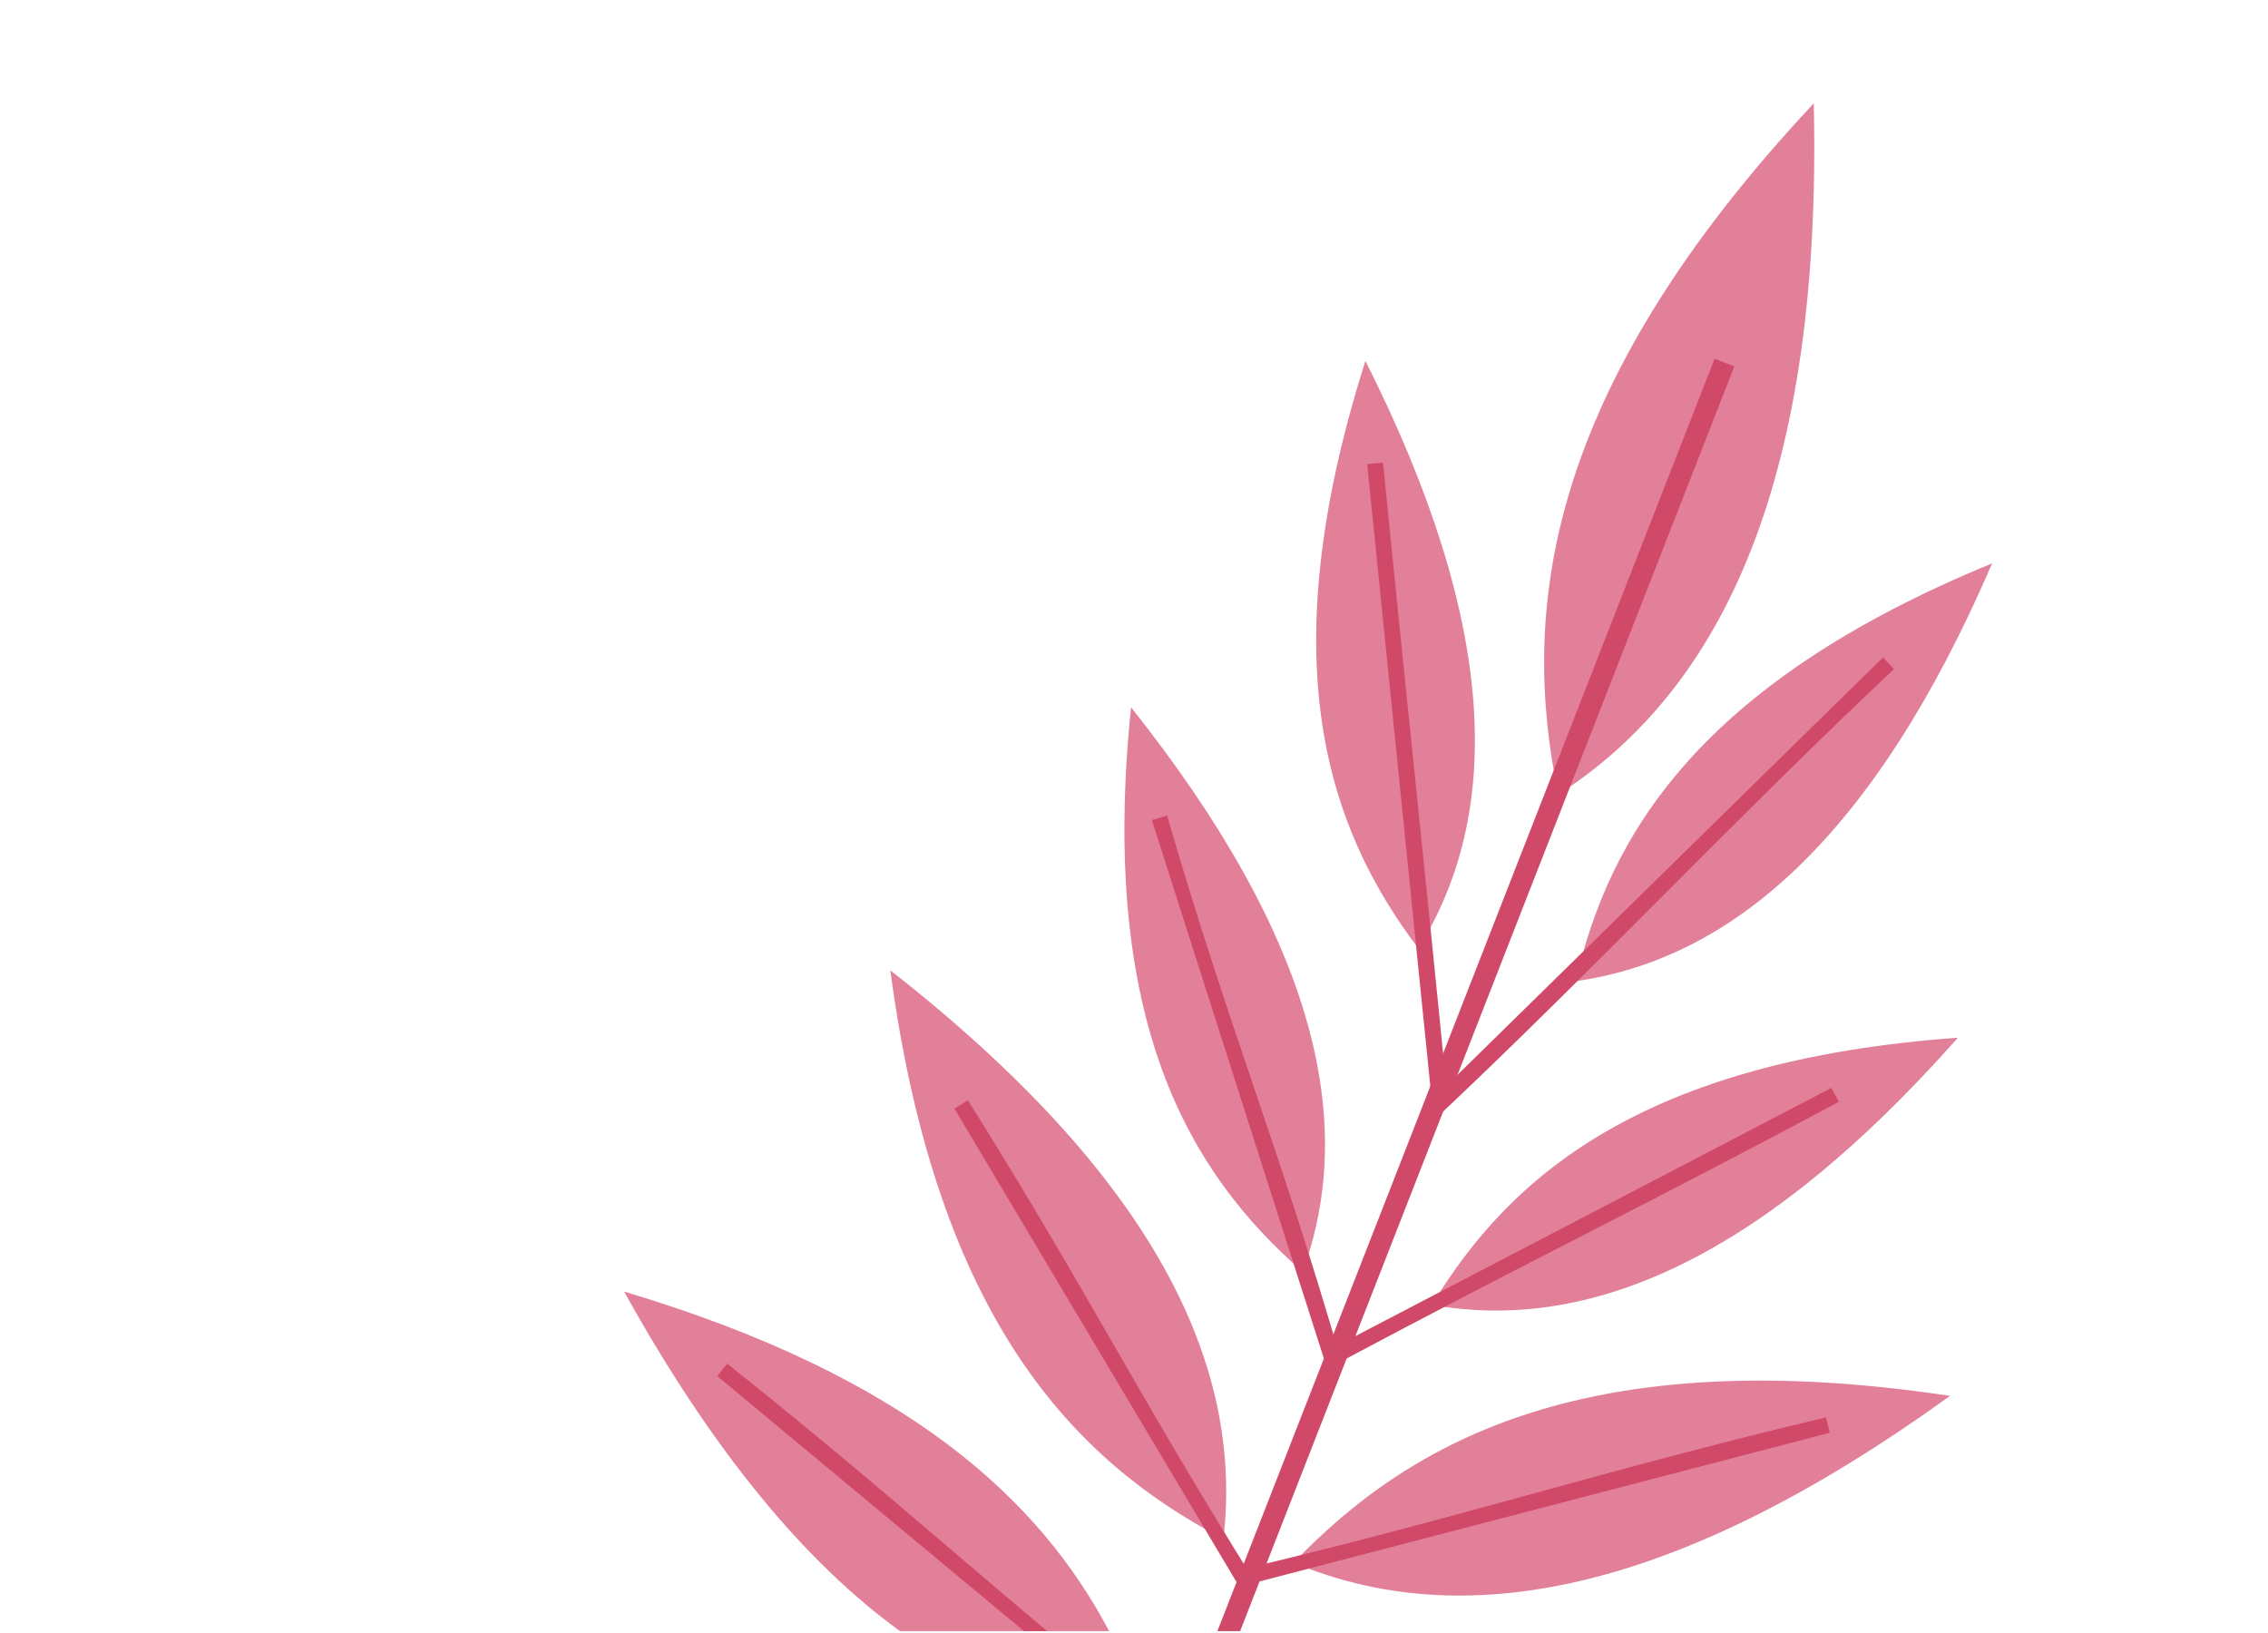
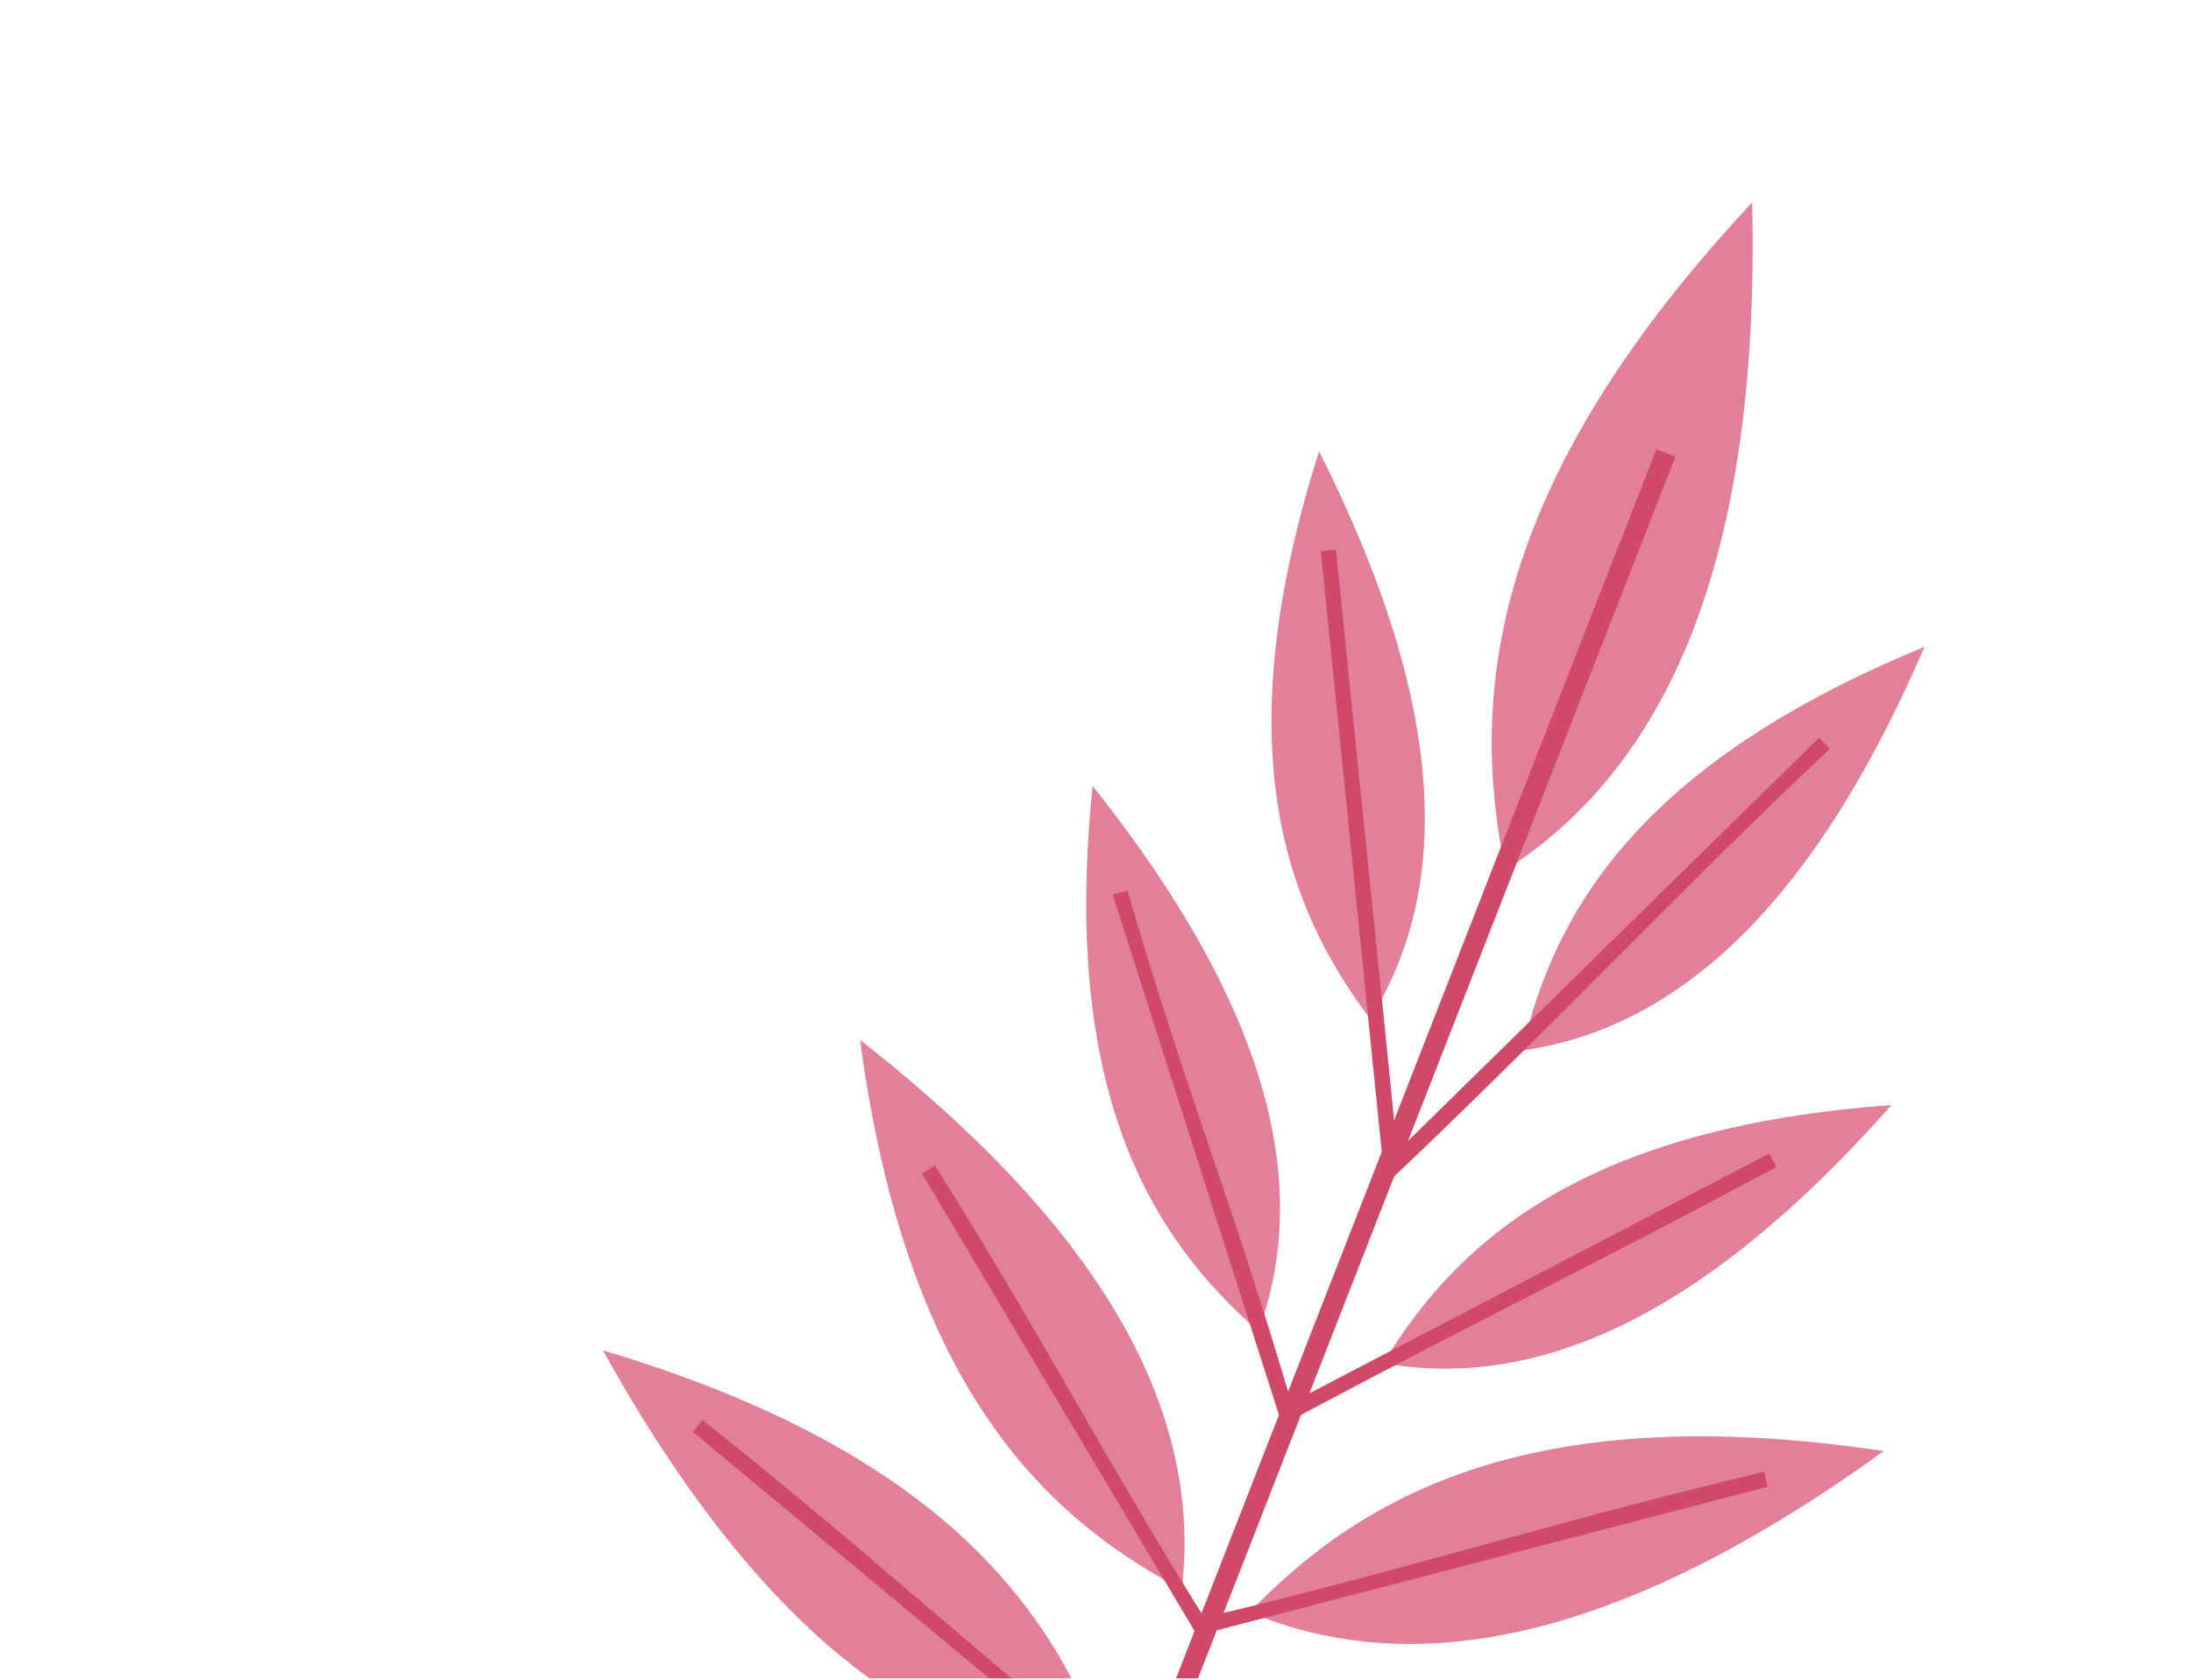
- <svg xmlns="http://www.w3.org/2000/svg" width="100%" height="100%" viewBox="0 0 1067 768" version="1.1" xml:space="preserve" style="fill-rule:evenodd;clip-rule:evenodd;stroke-linejoin:round;stroke-miterlimit:2;">
+ <svg xmlns="http://www.w3.org/2000/svg" width="100%" height="100%" viewBox="0 -50 1067 818" version="1.1" xml:space="preserve" style="fill-rule:evenodd;clip-rule:evenodd;stroke-linejoin:round;stroke-miterlimit:2;">
  <g id="BACKGROUND" />
  <g id="OBJECTS">
    <g>
      <path d="M733.092,373.747c78.196,-50.183 124.175,-149.662 120.208,-325.138c-127.179,136.038 -137.946,239.154 -120.208,325.138Z" style="fill:#e28099;" />
      <path d="M667.283,446.189c39.275,-63.171 38.304,-150.904 -24.9,-276.396c-45.167,142.083 -17.492,220.329 24.9,276.396Z" style="fill:#e28099;" />
      <path d="M643.454,220.818l29.921,294.758l7.442,-0.737c-10.392,-105.738 -19.683,-191.504 -30.171,-297.233l-7.442,0.754l0.25,2.458Z" style="fill:#d14968;" />
      <path d="M741.308,461.58c73.646,-10.446 140.287,-67.521 195.917,-196.55c-137.929,56.6 -180.15,128.054 -195.917,196.55Z" style="fill:#e28099;" />
      <path d="M673.692,613.876c73.233,13.025 154.346,-20.433 247.417,-125.696c-148.696,10.787 -211.088,65.521 -247.417,125.696Z" style="fill:#e28099;" />
      <path d="M612.825,598.264c25.571,-69.846 6.742,-155.546 -80.717,-265.517c-15.258,148.308 27.783,219.271 80.717,265.517Z" style="fill:#e28099;" />
      <path d="M608.6,735.16c78.75,33.033 178.038,15.988 308.8,-78.483c-169.279,-25.362 -252.95,20.233 -308.8,78.483Z" style="fill:#e28099;" />
      <path d="M575.563,724.01c9.629,-82.538 -33.092,-170.758 -156.7,-267.521c21.962,165.112 87.167,231.025 156.7,267.521Z" style="fill:#e28099;" />
      <path d="M884.125,310.997l-215.738,211.625l5.121,5.438c77.379,-72.808 140.242,-140.45 217.55,-213.333l-5.137,-5.425l-1.796,1.696Z" style="fill:#d14968;" />
      <path d="M806.638,168.768l-233.912,598.6l10.7,0l232.5,-594.979l-9.287,-3.621Z" style="fill:#d14968;" />
      <path d="M859.404,512.935l-235.167,122.617l3.517,6.596c93.758,-49.979 143.658,-73.721 237.362,-123.792l-3.537,-6.583l-2.175,1.162Z" style="fill:#d14968;" />
      <path d="M622.929,639.389l-81.029,-253.588l7.175,-2.087c29.704,102.013 52.117,153.938 81.725,255.983l-7.183,2.067l-0.688,-2.375Z" style="fill:#d14968;" />
      <path d="M583.267,746.86l-134.25,-225.312l6.333,-3.967c56.404,90.042 79.246,137.333 135.562,227.425l-6.342,3.946l-1.304,-2.092Z" style="fill:#d14968;" />
      <path d="M590.579,744.497l270.242,-70.446l-1.729,-7.271c-103.379,24.542 -169.308,46.383 -272.658,71.025l1.75,7.263l2.396,-0.571Z" style="fill:#d14968;" />
      <path d="M423.433,767.368c-44.363,-32.158 -87.721,-83.871 -129.817,-159.746c133.558,39.842 195.746,98.171 228.175,159.746l-98.358,0Z" style="fill:#e28099;" />
      <path d="M481.75,767.368l-144.292,-119.983l4.654,-5.85c58.842,46.787 101.287,84.396 150.517,125.833l-10.879,0Z" style="fill:#d14968;" />
    </g>
  </g>
  <g id="TEXT" />
</svg>
